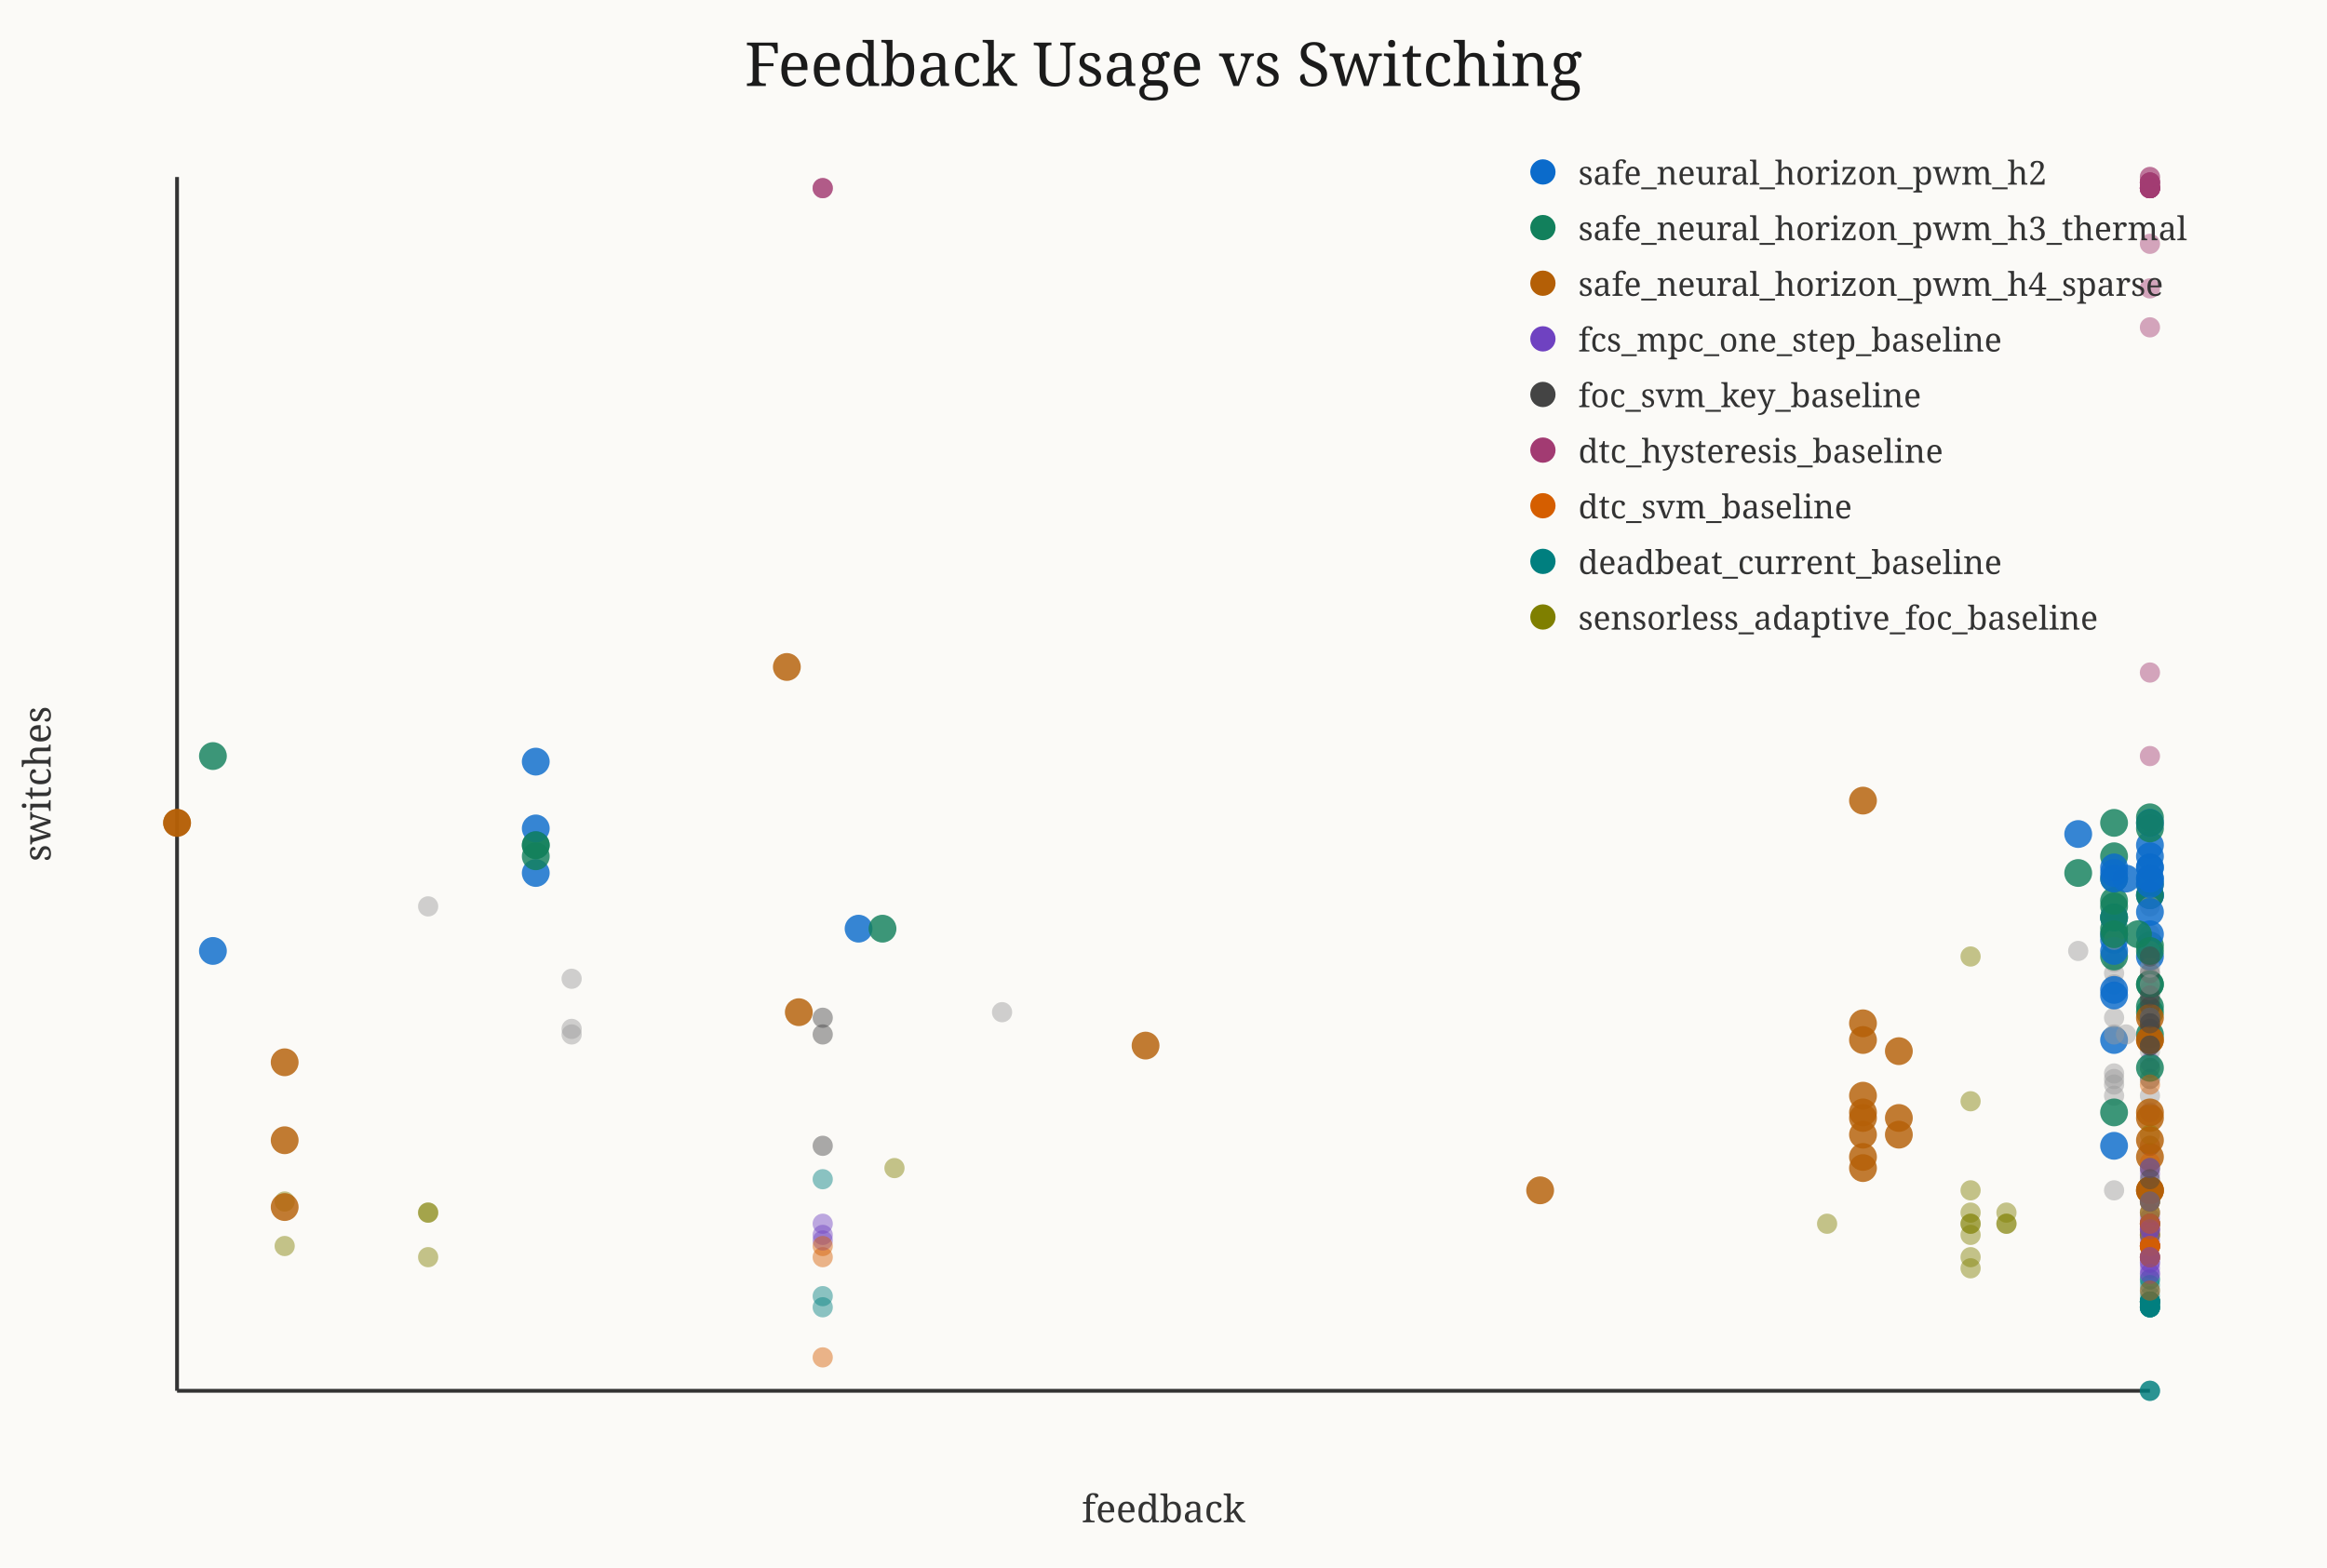
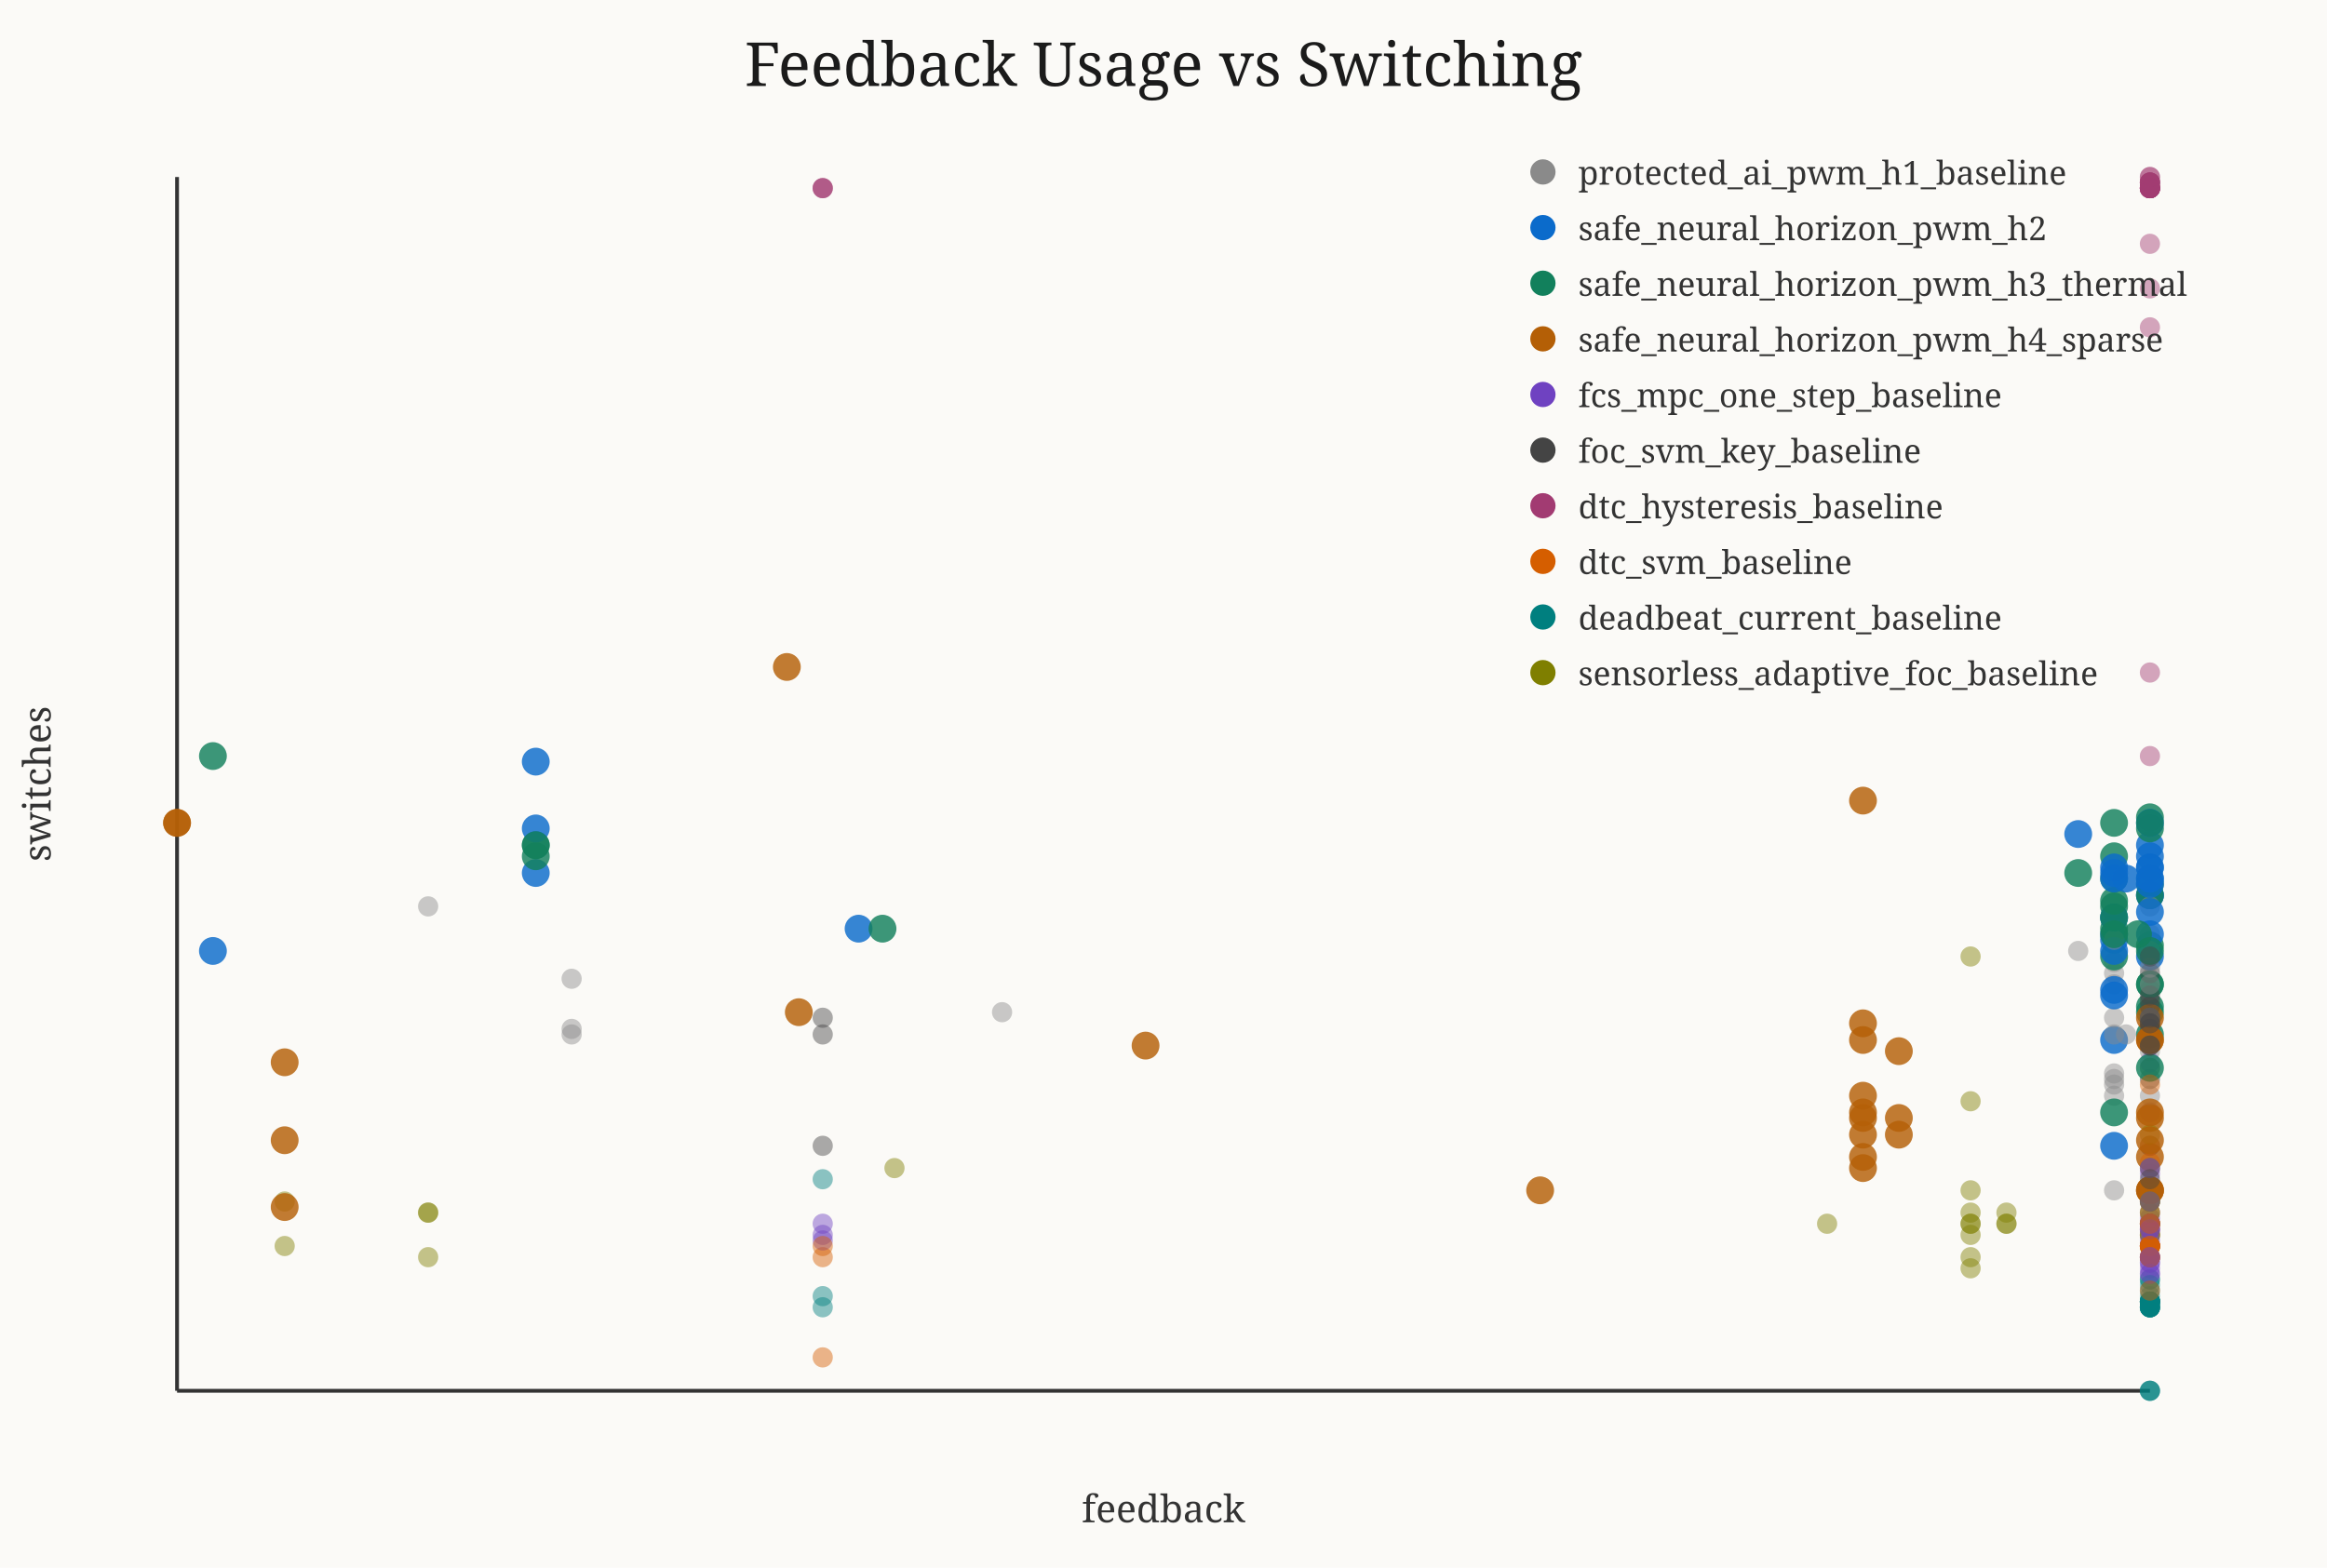
<svg xmlns="http://www.w3.org/2000/svg" width="920" height="620" viewBox="0 0 920 620">
  <rect width="100%" height="100%" fill="#fbfaf7" />
  <text x="460.0" y="34" text-anchor="middle" font-family="Georgia,serif" font-size="24" fill="#1b1b1b">Feedback Usage vs Switching</text>
  <line x1="70" y1="550" x2="850" y2="550" stroke="#333" stroke-width="1.5" />
  <line x1="70" y1="550" x2="70" y2="70" stroke="#333" stroke-width="1.5" />
  <text x="460.0" y="602" text-anchor="middle" font-family="Georgia,serif" font-size="15" fill="#333">feedback</text>
  <text x="20" y="310.0" transform="rotate(-90 20 310.0)" text-anchor="middle" font-family="Georgia,serif" font-size="15" fill="#333">switches</text>
-   <circle cx="835.82" cy="424.50" r="4.0" fill="#999999" opacity="0.45" />
+   <circle cx="835.82" cy="424.50" r="4.0" fill="#8a8a8a" opacity="0.45" />
  <circle cx="850.00" cy="475.14" r="4.0" fill="#6f42c1" opacity="0.45" />
  <circle cx="850.00" cy="404.68" r="4.0" fill="#444444" opacity="0.45" />
  <circle cx="850.00" cy="72.20" r="4.0" fill="#a23b72" opacity="0.45" />
  <circle cx="850.00" cy="492.75" r="4.0" fill="#d55e00" opacity="0.45" />
  <circle cx="850.00" cy="516.97" r="4.0" fill="#007f7f" opacity="0.45" />
  <circle cx="793.27" cy="483.94" r="4.0" fill="#7f7f00" opacity="0.45" />
  <circle cx="835.82" cy="369.45" r="5.5" fill="#0b6bcb" opacity="0.82" />
  <circle cx="835.82" cy="338.62" r="5.5" fill="#12805c" opacity="0.82" />
  <circle cx="750.73" cy="415.69" r="5.5" fill="#b45f06" opacity="0.82" />
-   <circle cx="835.82" cy="384.86" r="4.0" fill="#999999" opacity="0.45" />
+   <circle cx="835.82" cy="384.86" r="4.0" fill="#8a8a8a" opacity="0.45" />
  <circle cx="850.00" cy="486.15" r="4.0" fill="#6f42c1" opacity="0.45" />
  <circle cx="850.00" cy="409.08" r="4.0" fill="#444444" opacity="0.45" />
  <circle cx="850.00" cy="72.20" r="4.0" fill="#a23b72" opacity="0.45" />
  <circle cx="850.00" cy="488.35" r="4.0" fill="#d55e00" opacity="0.45" />
  <circle cx="850.00" cy="514.77" r="4.0" fill="#007f7f" opacity="0.45" />
  <circle cx="793.27" cy="483.94" r="4.0" fill="#7f7f00" opacity="0.45" />
  <circle cx="835.82" cy="371.65" r="5.5" fill="#0b6bcb" opacity="0.82" />
  <circle cx="835.82" cy="347.43" r="5.5" fill="#12805c" opacity="0.82" />
  <circle cx="750.73" cy="442.11" r="5.5" fill="#b45f06" opacity="0.82" />
-   <circle cx="821.64" cy="376.06" r="4.0" fill="#999999" opacity="0.45" />
+   <circle cx="821.64" cy="376.06" r="4.0" fill="#8a8a8a" opacity="0.45" />
  <circle cx="850.00" cy="464.13" r="4.0" fill="#6f42c1" opacity="0.45" />
  <circle cx="850.00" cy="426.70" r="4.0" fill="#444444" opacity="0.45" />
  <circle cx="850.00" cy="74.40" r="4.0" fill="#a23b72" opacity="0.45" />
  <circle cx="850.00" cy="483.94" r="4.0" fill="#d55e00" opacity="0.45" />
  <circle cx="850.00" cy="514.77" r="4.0" fill="#007f7f" opacity="0.45" />
  <circle cx="722.36" cy="483.94" r="4.0" fill="#7f7f00" opacity="0.45" />
  <circle cx="821.64" cy="329.82" r="5.5" fill="#0b6bcb" opacity="0.82" />
  <circle cx="821.64" cy="345.23" r="5.5" fill="#12805c" opacity="0.82" />
  <circle cx="608.91" cy="470.73" r="5.5" fill="#b45f06" opacity="0.82" />
-   <circle cx="835.82" cy="380.46" r="4.0" fill="#999999" opacity="0.45" />
+   <circle cx="835.82" cy="380.46" r="4.0" fill="#8a8a8a" opacity="0.45" />
  <circle cx="850.00" cy="488.35" r="4.0" fill="#6f42c1" opacity="0.45" />
  <circle cx="850.00" cy="398.07" r="4.0" fill="#444444" opacity="0.45" />
  <circle cx="850.00" cy="74.40" r="4.0" fill="#a23b72" opacity="0.45" />
  <circle cx="850.00" cy="492.75" r="4.0" fill="#d55e00" opacity="0.45" />
  <circle cx="850.00" cy="516.97" r="4.0" fill="#007f7f" opacity="0.45" />
  <circle cx="793.27" cy="479.54" r="4.0" fill="#7f7f00" opacity="0.45" />
  <circle cx="835.82" cy="343.03" r="5.5" fill="#0b6bcb" opacity="0.82" />
  <circle cx="835.82" cy="367.25" r="5.5" fill="#12805c" opacity="0.82" />
  <circle cx="750.73" cy="448.72" r="5.5" fill="#b45f06" opacity="0.82" />
-   <circle cx="850.00" cy="415.69" r="4.0" fill="#999999" opacity="0.45" />
+   <circle cx="850.00" cy="415.69" r="4.0" fill="#8a8a8a" opacity="0.45" />
  <circle cx="850.00" cy="499.36" r="4.0" fill="#6f42c1" opacity="0.45" />
  <circle cx="850.00" cy="400.28" r="4.0" fill="#444444" opacity="0.45" />
  <circle cx="850.00" cy="72.20" r="4.0" fill="#a23b72" opacity="0.45" />
  <circle cx="850.00" cy="492.75" r="4.0" fill="#d55e00" opacity="0.45" />
  <circle cx="850.00" cy="516.97" r="4.0" fill="#007f7f" opacity="0.45" />
  <circle cx="850.00" cy="483.94" r="4.0" fill="#7f7f00" opacity="0.45" />
  <circle cx="850.00" cy="354.04" r="5.5" fill="#0b6bcb" opacity="0.82" />
  <circle cx="850.00" cy="398.07" r="5.5" fill="#12805c" opacity="0.82" />
  <circle cx="850.00" cy="457.52" r="5.5" fill="#b45f06" opacity="0.82" />
-   <circle cx="850.00" cy="422.29" r="4.0" fill="#999999" opacity="0.45" />
+   <circle cx="850.00" cy="422.29" r="4.0" fill="#8a8a8a" opacity="0.45" />
  <circle cx="850.00" cy="439.91" r="4.0" fill="#6f42c1" opacity="0.45" />
  <circle cx="850.00" cy="387.06" r="4.0" fill="#444444" opacity="0.45" />
  <circle cx="850.00" cy="70.00" r="4.0" fill="#a23b72" opacity="0.45" />
  <circle cx="850.00" cy="492.75" r="4.0" fill="#d55e00" opacity="0.45" />
  <circle cx="850.00" cy="510.37" r="4.0" fill="#007f7f" opacity="0.45" />
  <circle cx="850.00" cy="475.14" r="4.0" fill="#7f7f00" opacity="0.45" />
  <circle cx="850.00" cy="354.04" r="5.5" fill="#0b6bcb" opacity="0.82" />
  <circle cx="850.00" cy="389.27" r="5.5" fill="#12805c" opacity="0.82" />
  <circle cx="452.91" cy="413.49" r="5.5" fill="#b45f06" opacity="0.82" />
-   <circle cx="396.18" cy="400.28" r="4.0" fill="#999999" opacity="0.45" />
+   <circle cx="396.18" cy="400.28" r="4.0" fill="#8a8a8a" opacity="0.45" />
  <circle cx="850.00" cy="402.48" r="4.0" fill="#6f42c1" opacity="0.45" />
  <circle cx="850.00" cy="453.12" r="4.0" fill="#444444" opacity="0.45" />
  <circle cx="850.00" cy="72.20" r="4.0" fill="#a23b72" opacity="0.45" />
  <circle cx="850.00" cy="497.16" r="4.0" fill="#d55e00" opacity="0.45" />
  <circle cx="850.00" cy="505.96" r="4.0" fill="#007f7f" opacity="0.45" />
  <circle cx="353.64" cy="461.93" r="4.0" fill="#7f7f00" opacity="0.45" />
  <circle cx="339.45" cy="367.25" r="5.5" fill="#0b6bcb" opacity="0.82" />
  <circle cx="348.91" cy="367.25" r="5.5" fill="#12805c" opacity="0.82" />
  <circle cx="311.09" cy="263.76" r="5.5" fill="#b45f06" opacity="0.82" />
-   <circle cx="850.00" cy="380.46" r="4.0" fill="#999999" opacity="0.45" />
+   <circle cx="850.00" cy="380.46" r="4.0" fill="#8a8a8a" opacity="0.45" />
  <circle cx="850.00" cy="420.09" r="4.0" fill="#6f42c1" opacity="0.45" />
  <circle cx="850.00" cy="400.28" r="4.0" fill="#444444" opacity="0.45" />
  <circle cx="850.00" cy="96.42" r="4.0" fill="#a23b72" opacity="0.45" />
  <circle cx="850.00" cy="492.75" r="4.0" fill="#d55e00" opacity="0.45" />
  <circle cx="850.00" cy="505.96" r="4.0" fill="#007f7f" opacity="0.45" />
  <circle cx="850.00" cy="483.94" r="4.0" fill="#7f7f00" opacity="0.45" />
  <circle cx="850.00" cy="343.03" r="5.5" fill="#0b6bcb" opacity="0.82" />
  <circle cx="850.00" cy="349.63" r="5.5" fill="#12805c" opacity="0.82" />
  <circle cx="315.82" cy="400.28" r="5.5" fill="#b45f06" opacity="0.82" />
-   <circle cx="850.00" cy="389.27" r="4.0" fill="#999999" opacity="0.45" />
+   <circle cx="850.00" cy="389.27" r="4.0" fill="#8a8a8a" opacity="0.45" />
  <circle cx="850.00" cy="391.47" r="4.0" fill="#6f42c1" opacity="0.45" />
  <circle cx="850.00" cy="422.29" r="4.0" fill="#444444" opacity="0.45" />
  <circle cx="850.00" cy="74.40" r="4.0" fill="#a23b72" opacity="0.45" />
  <circle cx="850.00" cy="483.94" r="4.0" fill="#d55e00" opacity="0.45" />
  <circle cx="850.00" cy="550.00" r="4.0" fill="#007f7f" opacity="0.45" />
  <circle cx="112.55" cy="492.75" r="4.0" fill="#7f7f00" opacity="0.45" />
  <circle cx="850.00" cy="334.22" r="5.5" fill="#0b6bcb" opacity="0.82" />
  <circle cx="850.00" cy="354.04" r="5.5" fill="#12805c" opacity="0.82" />
  <circle cx="70.00" cy="325.41" r="5.5" fill="#b45f06" opacity="0.82" />
-   <circle cx="169.27" cy="358.44" r="4.0" fill="#999999" opacity="0.45" />
+   <circle cx="169.27" cy="358.44" r="4.0" fill="#8a8a8a" opacity="0.45" />
  <circle cx="850.00" cy="376.06" r="4.0" fill="#6f42c1" opacity="0.45" />
  <circle cx="850.00" cy="483.94" r="4.0" fill="#444444" opacity="0.45" />
  <circle cx="850.00" cy="129.45" r="4.0" fill="#a23b72" opacity="0.45" />
  <circle cx="850.00" cy="492.75" r="4.0" fill="#d55e00" opacity="0.45" />
  <circle cx="850.00" cy="550.00" r="4.0" fill="#007f7f" opacity="0.45" />
  <circle cx="112.55" cy="475.14" r="4.0" fill="#7f7f00" opacity="0.45" />
  <circle cx="84.18" cy="376.06" r="5.5" fill="#0b6bcb" opacity="0.82" />
  <circle cx="84.18" cy="298.99" r="5.5" fill="#12805c" opacity="0.82" />
  <circle cx="70.00" cy="325.41" r="5.5" fill="#b45f06" opacity="0.82" />
-   <circle cx="850.00" cy="389.27" r="4.0" fill="#999999" opacity="0.45" />
+   <circle cx="850.00" cy="389.27" r="4.0" fill="#8a8a8a" opacity="0.45" />
  <circle cx="850.00" cy="501.56" r="4.0" fill="#6f42c1" opacity="0.45" />
  <circle cx="850.00" cy="391.47" r="4.0" fill="#444444" opacity="0.45" />
  <circle cx="850.00" cy="114.04" r="4.0" fill="#a23b72" opacity="0.45" />
  <circle cx="850.00" cy="453.12" r="4.0" fill="#d55e00" opacity="0.45" />
  <circle cx="850.00" cy="514.77" r="4.0" fill="#007f7f" opacity="0.45" />
  <circle cx="850.00" cy="488.35" r="4.0" fill="#7f7f00" opacity="0.45" />
  <circle cx="850.00" cy="338.62" r="5.5" fill="#0b6bcb" opacity="0.82" />
  <circle cx="850.00" cy="400.28" r="5.5" fill="#12805c" opacity="0.82" />
  <circle cx="850.00" cy="442.11" r="5.5" fill="#b45f06" opacity="0.82" />
-   <circle cx="850.00" cy="358.44" r="4.0" fill="#999999" opacity="0.45" />
+   <circle cx="850.00" cy="358.44" r="4.0" fill="#8a8a8a" opacity="0.45" />
  <circle cx="850.00" cy="479.54" r="4.0" fill="#6f42c1" opacity="0.45" />
  <circle cx="850.00" cy="402.48" r="4.0" fill="#444444" opacity="0.45" />
  <circle cx="850.00" cy="74.40" r="4.0" fill="#a23b72" opacity="0.45" />
  <circle cx="850.00" cy="486.15" r="4.0" fill="#d55e00" opacity="0.45" />
  <circle cx="850.00" cy="514.77" r="4.0" fill="#007f7f" opacity="0.45" />
  <circle cx="850.00" cy="470.73" r="4.0" fill="#7f7f00" opacity="0.45" />
  <circle cx="850.00" cy="349.63" r="5.5" fill="#0b6bcb" opacity="0.82" />
  <circle cx="850.00" cy="422.29" r="5.5" fill="#12805c" opacity="0.82" />
  <circle cx="850.00" cy="470.73" r="5.5" fill="#b45f06" opacity="0.82" />
-   <circle cx="850.00" cy="433.30" r="4.0" fill="#999999" opacity="0.45" />
+   <circle cx="850.00" cy="433.30" r="4.0" fill="#8a8a8a" opacity="0.45" />
  <circle cx="850.00" cy="481.74" r="4.0" fill="#6f42c1" opacity="0.45" />
  <circle cx="850.00" cy="395.87" r="4.0" fill="#444444" opacity="0.45" />
  <circle cx="850.00" cy="265.96" r="4.0" fill="#a23b72" opacity="0.45" />
  <circle cx="850.00" cy="459.72" r="4.0" fill="#d55e00" opacity="0.45" />
  <circle cx="850.00" cy="514.77" r="4.0" fill="#007f7f" opacity="0.45" />
  <circle cx="850.00" cy="448.72" r="4.0" fill="#7f7f00" opacity="0.45" />
  <circle cx="850.00" cy="347.43" r="5.5" fill="#0b6bcb" opacity="0.82" />
  <circle cx="850.00" cy="373.85" r="5.5" fill="#12805c" opacity="0.82" />
  <circle cx="850.00" cy="450.92" r="5.5" fill="#b45f06" opacity="0.82" />
-   <circle cx="850.00" cy="391.47" r="4.0" fill="#999999" opacity="0.45" />
+   <circle cx="850.00" cy="391.47" r="4.0" fill="#8a8a8a" opacity="0.45" />
  <circle cx="850.00" cy="492.75" r="4.0" fill="#6f42c1" opacity="0.45" />
  <circle cx="850.00" cy="391.47" r="4.0" fill="#444444" opacity="0.45" />
  <circle cx="850.00" cy="74.40" r="4.0" fill="#a23b72" opacity="0.45" />
  <circle cx="850.00" cy="483.94" r="4.0" fill="#d55e00" opacity="0.45" />
  <circle cx="850.00" cy="514.77" r="4.0" fill="#007f7f" opacity="0.45" />
  <circle cx="850.00" cy="475.14" r="4.0" fill="#7f7f00" opacity="0.45" />
  <circle cx="850.00" cy="378.26" r="5.5" fill="#0b6bcb" opacity="0.82" />
  <circle cx="850.00" cy="409.08" r="5.5" fill="#12805c" opacity="0.82" />
  <circle cx="850.00" cy="470.73" r="5.5" fill="#b45f06" opacity="0.82" />
-   <circle cx="850.00" cy="369.45" r="4.0" fill="#999999" opacity="0.45" />
+   <circle cx="850.00" cy="369.45" r="4.0" fill="#8a8a8a" opacity="0.45" />
  <circle cx="850.00" cy="503.76" r="4.0" fill="#6f42c1" opacity="0.45" />
  <circle cx="850.00" cy="402.48" r="4.0" fill="#444444" opacity="0.45" />
  <circle cx="850.00" cy="74.40" r="4.0" fill="#a23b72" opacity="0.45" />
  <circle cx="850.00" cy="492.75" r="4.0" fill="#d55e00" opacity="0.45" />
  <circle cx="850.00" cy="514.77" r="4.0" fill="#007f7f" opacity="0.45" />
  <circle cx="850.00" cy="488.35" r="4.0" fill="#7f7f00" opacity="0.45" />
  <circle cx="850.00" cy="360.64" r="5.5" fill="#0b6bcb" opacity="0.82" />
  <circle cx="850.00" cy="389.27" r="5.5" fill="#12805c" opacity="0.82" />
  <circle cx="850.00" cy="402.48" r="5.5" fill="#b45f06" opacity="0.82" />
-   <circle cx="835.82" cy="426.70" r="4.0" fill="#999999" opacity="0.45" />
+   <circle cx="835.82" cy="426.70" r="4.0" fill="#8a8a8a" opacity="0.45" />
  <circle cx="850.00" cy="490.55" r="4.0" fill="#6f42c1" opacity="0.45" />
  <circle cx="850.00" cy="398.07" r="4.0" fill="#444444" opacity="0.45" />
  <circle cx="850.00" cy="74.40" r="4.0" fill="#a23b72" opacity="0.45" />
  <circle cx="850.00" cy="483.94" r="4.0" fill="#d55e00" opacity="0.45" />
  <circle cx="850.00" cy="508.17" r="4.0" fill="#007f7f" opacity="0.45" />
  <circle cx="779.09" cy="435.50" r="4.0" fill="#7f7f00" opacity="0.45" />
  <circle cx="835.82" cy="345.23" r="5.5" fill="#0b6bcb" opacity="0.82" />
  <circle cx="835.82" cy="362.84" r="5.5" fill="#12805c" opacity="0.82" />
  <circle cx="736.55" cy="404.68" r="5.5" fill="#b45f06" opacity="0.82" />
-   <circle cx="835.82" cy="428.90" r="4.0" fill="#999999" opacity="0.45" />
+   <circle cx="835.82" cy="428.90" r="4.0" fill="#8a8a8a" opacity="0.45" />
  <circle cx="850.00" cy="461.93" r="4.0" fill="#6f42c1" opacity="0.45" />
  <circle cx="850.00" cy="384.86" r="4.0" fill="#444444" opacity="0.45" />
  <circle cx="850.00" cy="74.40" r="4.0" fill="#a23b72" opacity="0.45" />
  <circle cx="850.00" cy="479.54" r="4.0" fill="#d55e00" opacity="0.45" />
  <circle cx="850.00" cy="514.77" r="4.0" fill="#007f7f" opacity="0.45" />
  <circle cx="779.09" cy="470.73" r="4.0" fill="#7f7f00" opacity="0.45" />
  <circle cx="835.82" cy="411.28" r="5.5" fill="#0b6bcb" opacity="0.82" />
  <circle cx="835.82" cy="378.26" r="5.5" fill="#12805c" opacity="0.82" />
  <circle cx="736.55" cy="411.28" r="5.5" fill="#b45f06" opacity="0.82" />
-   <circle cx="835.82" cy="402.48" r="4.0" fill="#999999" opacity="0.45" />
+   <circle cx="835.82" cy="402.48" r="4.0" fill="#8a8a8a" opacity="0.45" />
  <circle cx="850.00" cy="497.16" r="4.0" fill="#6f42c1" opacity="0.45" />
  <circle cx="850.00" cy="402.48" r="4.0" fill="#444444" opacity="0.45" />
  <circle cx="850.00" cy="72.20" r="4.0" fill="#a23b72" opacity="0.45" />
  <circle cx="850.00" cy="492.75" r="4.0" fill="#d55e00" opacity="0.45" />
  <circle cx="850.00" cy="516.97" r="4.0" fill="#007f7f" opacity="0.45" />
  <circle cx="779.09" cy="497.16" r="4.0" fill="#7f7f00" opacity="0.45" />
  <circle cx="835.82" cy="376.06" r="5.5" fill="#0b6bcb" opacity="0.82" />
  <circle cx="835.82" cy="358.44" r="5.5" fill="#12805c" opacity="0.82" />
  <circle cx="736.55" cy="439.91" r="5.5" fill="#b45f06" opacity="0.82" />
-   <circle cx="835.82" cy="371.65" r="4.0" fill="#999999" opacity="0.45" />
+   <circle cx="835.82" cy="371.65" r="4.0" fill="#8a8a8a" opacity="0.45" />
  <circle cx="850.00" cy="486.15" r="4.0" fill="#6f42c1" opacity="0.45" />
  <circle cx="850.00" cy="409.08" r="4.0" fill="#444444" opacity="0.45" />
  <circle cx="850.00" cy="74.40" r="4.0" fill="#a23b72" opacity="0.45" />
  <circle cx="850.00" cy="492.75" r="4.0" fill="#d55e00" opacity="0.45" />
  <circle cx="850.00" cy="512.57" r="4.0" fill="#007f7f" opacity="0.45" />
  <circle cx="779.09" cy="483.94" r="4.0" fill="#7f7f00" opacity="0.45" />
  <circle cx="835.82" cy="362.84" r="5.5" fill="#0b6bcb" opacity="0.82" />
  <circle cx="835.82" cy="356.24" r="5.5" fill="#12805c" opacity="0.82" />
  <circle cx="736.55" cy="461.93" r="5.5" fill="#b45f06" opacity="0.82" />
-   <circle cx="850.00" cy="402.48" r="4.0" fill="#999999" opacity="0.45" />
+   <circle cx="850.00" cy="402.48" r="4.0" fill="#8a8a8a" opacity="0.45" />
  <circle cx="850.00" cy="497.16" r="4.0" fill="#6f42c1" opacity="0.45" />
  <circle cx="850.00" cy="393.67" r="4.0" fill="#444444" opacity="0.45" />
  <circle cx="850.00" cy="72.20" r="4.0" fill="#a23b72" opacity="0.45" />
  <circle cx="850.00" cy="492.75" r="4.0" fill="#d55e00" opacity="0.45" />
  <circle cx="850.00" cy="514.77" r="4.0" fill="#007f7f" opacity="0.45" />
  <circle cx="850.00" cy="479.54" r="4.0" fill="#7f7f00" opacity="0.45" />
  <circle cx="850.00" cy="369.45" r="5.5" fill="#0b6bcb" opacity="0.82" />
  <circle cx="850.00" cy="323.21" r="5.5" fill="#12805c" opacity="0.82" />
  <circle cx="850.00" cy="470.73" r="5.5" fill="#b45f06" opacity="0.82" />
-   <circle cx="850.00" cy="376.06" r="4.0" fill="#999999" opacity="0.45" />
+   <circle cx="850.00" cy="376.06" r="4.0" fill="#8a8a8a" opacity="0.45" />
  <circle cx="850.00" cy="499.36" r="4.0" fill="#6f42c1" opacity="0.45" />
  <circle cx="850.00" cy="406.88" r="4.0" fill="#444444" opacity="0.45" />
  <circle cx="850.00" cy="74.40" r="4.0" fill="#a23b72" opacity="0.45" />
  <circle cx="850.00" cy="492.75" r="4.0" fill="#d55e00" opacity="0.45" />
  <circle cx="850.00" cy="516.97" r="4.0" fill="#007f7f" opacity="0.45" />
  <circle cx="850.00" cy="475.14" r="4.0" fill="#7f7f00" opacity="0.45" />
  <circle cx="850.00" cy="343.03" r="5.5" fill="#0b6bcb" opacity="0.82" />
  <circle cx="850.00" cy="327.61" r="5.5" fill="#12805c" opacity="0.82" />
  <circle cx="850.00" cy="411.28" r="5.5" fill="#b45f06" opacity="0.82" />
-   <circle cx="850.00" cy="382.66" r="4.0" fill="#999999" opacity="0.45" />
+   <circle cx="850.00" cy="382.66" r="4.0" fill="#8a8a8a" opacity="0.45" />
  <circle cx="850.00" cy="486.15" r="4.0" fill="#6f42c1" opacity="0.45" />
  <circle cx="850.00" cy="404.68" r="4.0" fill="#444444" opacity="0.45" />
  <circle cx="850.00" cy="74.40" r="4.0" fill="#a23b72" opacity="0.45" />
  <circle cx="850.00" cy="497.16" r="4.0" fill="#d55e00" opacity="0.45" />
  <circle cx="850.00" cy="516.97" r="4.0" fill="#007f7f" opacity="0.45" />
  <circle cx="850.00" cy="461.93" r="4.0" fill="#7f7f00" opacity="0.45" />
  <circle cx="850.00" cy="325.41" r="5.5" fill="#0b6bcb" opacity="0.82" />
  <circle cx="850.00" cy="325.41" r="5.5" fill="#12805c" opacity="0.82" />
  <circle cx="850.00" cy="411.28" r="5.5" fill="#b45f06" opacity="0.82" />
-   <circle cx="850.00" cy="389.27" r="4.0" fill="#999999" opacity="0.45" />
+   <circle cx="850.00" cy="389.27" r="4.0" fill="#8a8a8a" opacity="0.45" />
  <circle cx="850.00" cy="483.94" r="4.0" fill="#6f42c1" opacity="0.45" />
  <circle cx="850.00" cy="404.68" r="4.0" fill="#444444" opacity="0.45" />
  <circle cx="850.00" cy="74.40" r="4.0" fill="#a23b72" opacity="0.45" />
  <circle cx="850.00" cy="492.75" r="4.0" fill="#d55e00" opacity="0.45" />
  <circle cx="850.00" cy="516.97" r="4.0" fill="#007f7f" opacity="0.45" />
  <circle cx="850.00" cy="475.14" r="4.0" fill="#7f7f00" opacity="0.45" />
  <circle cx="850.00" cy="347.43" r="5.5" fill="#0b6bcb" opacity="0.82" />
  <circle cx="850.00" cy="376.06" r="5.5" fill="#12805c" opacity="0.82" />
  <circle cx="850.00" cy="439.91" r="5.5" fill="#b45f06" opacity="0.82" />
-   <circle cx="835.82" cy="389.27" r="4.0" fill="#999999" opacity="0.45" />
+   <circle cx="835.82" cy="389.27" r="4.0" fill="#8a8a8a" opacity="0.45" />
  <circle cx="850.00" cy="497.16" r="4.0" fill="#6f42c1" opacity="0.45" />
  <circle cx="850.00" cy="413.49" r="4.0" fill="#444444" opacity="0.45" />
  <circle cx="850.00" cy="74.40" r="4.0" fill="#a23b72" opacity="0.45" />
  <circle cx="850.00" cy="497.16" r="4.0" fill="#d55e00" opacity="0.45" />
  <circle cx="850.00" cy="514.77" r="4.0" fill="#007f7f" opacity="0.45" />
  <circle cx="779.09" cy="488.35" r="4.0" fill="#7f7f00" opacity="0.45" />
  <circle cx="835.82" cy="347.43" r="5.5" fill="#0b6bcb" opacity="0.82" />
  <circle cx="835.82" cy="369.45" r="5.5" fill="#12805c" opacity="0.82" />
  <circle cx="736.55" cy="448.72" r="5.5" fill="#b45f06" opacity="0.82" />
-   <circle cx="840.55" cy="409.08" r="4.0" fill="#999999" opacity="0.45" />
+   <circle cx="840.55" cy="409.08" r="4.0" fill="#8a8a8a" opacity="0.45" />
  <circle cx="850.00" cy="475.14" r="4.0" fill="#6f42c1" opacity="0.45" />
  <circle cx="850.00" cy="402.48" r="4.0" fill="#444444" opacity="0.45" />
  <circle cx="850.00" cy="74.40" r="4.0" fill="#a23b72" opacity="0.45" />
  <circle cx="850.00" cy="483.94" r="4.0" fill="#d55e00" opacity="0.45" />
  <circle cx="850.00" cy="514.77" r="4.0" fill="#007f7f" opacity="0.45" />
  <circle cx="779.09" cy="479.54" r="4.0" fill="#7f7f00" opacity="0.45" />
  <circle cx="840.55" cy="347.43" r="5.5" fill="#0b6bcb" opacity="0.82" />
  <circle cx="845.27" cy="369.45" r="5.5" fill="#12805c" opacity="0.82" />
  <circle cx="736.55" cy="442.11" r="5.5" fill="#b45f06" opacity="0.82" />
-   <circle cx="226.00" cy="409.08" r="4.0" fill="#999999" opacity="0.45" />
+   <circle cx="226.00" cy="409.08" r="4.0" fill="#8a8a8a" opacity="0.45" />
  <circle cx="325.27" cy="483.94" r="4.0" fill="#6f42c1" opacity="0.45" />
  <circle cx="325.27" cy="453.12" r="4.0" fill="#444444" opacity="0.45" />
  <circle cx="325.27" cy="74.40" r="4.0" fill="#a23b72" opacity="0.45" />
  <circle cx="325.27" cy="536.79" r="4.0" fill="#d55e00" opacity="0.45" />
  <circle cx="325.27" cy="466.33" r="4.0" fill="#007f7f" opacity="0.45" />
  <circle cx="169.27" cy="497.16" r="4.0" fill="#7f7f00" opacity="0.45" />
  <circle cx="211.82" cy="301.19" r="5.5" fill="#0b6bcb" opacity="0.82" />
  <circle cx="211.82" cy="334.22" r="5.5" fill="#12805c" opacity="0.82" />
  <circle cx="112.55" cy="420.09" r="5.5" fill="#b45f06" opacity="0.82" />
-   <circle cx="226.00" cy="387.06" r="4.0" fill="#999999" opacity="0.45" />
+   <circle cx="226.00" cy="387.06" r="4.0" fill="#8a8a8a" opacity="0.45" />
  <circle cx="325.27" cy="488.35" r="4.0" fill="#6f42c1" opacity="0.45" />
  <circle cx="325.27" cy="409.08" r="4.0" fill="#444444" opacity="0.45" />
  <circle cx="325.27" cy="74.40" r="4.0" fill="#a23b72" opacity="0.45" />
  <circle cx="325.27" cy="497.16" r="4.0" fill="#d55e00" opacity="0.45" />
  <circle cx="325.27" cy="512.57" r="4.0" fill="#007f7f" opacity="0.45" />
  <circle cx="169.27" cy="479.54" r="4.0" fill="#7f7f00" opacity="0.45" />
  <circle cx="211.82" cy="345.23" r="5.5" fill="#0b6bcb" opacity="0.82" />
  <circle cx="211.82" cy="338.62" r="5.5" fill="#12805c" opacity="0.82" />
  <circle cx="112.55" cy="477.34" r="5.5" fill="#b45f06" opacity="0.82" />
-   <circle cx="835.82" cy="409.08" r="4.0" fill="#999999" opacity="0.45" />
+   <circle cx="835.82" cy="409.08" r="4.0" fill="#8a8a8a" opacity="0.45" />
  <circle cx="850.00" cy="503.76" r="4.0" fill="#6f42c1" opacity="0.45" />
  <circle cx="850.00" cy="413.49" r="4.0" fill="#444444" opacity="0.45" />
  <circle cx="850.00" cy="72.20" r="4.0" fill="#a23b72" opacity="0.45" />
  <circle cx="850.00" cy="497.16" r="4.0" fill="#d55e00" opacity="0.45" />
  <circle cx="850.00" cy="516.97" r="4.0" fill="#007f7f" opacity="0.45" />
  <circle cx="779.09" cy="483.94" r="4.0" fill="#7f7f00" opacity="0.45" />
  <circle cx="835.82" cy="391.47" r="5.5" fill="#0b6bcb" opacity="0.82" />
  <circle cx="835.82" cy="362.84" r="5.5" fill="#12805c" opacity="0.82" />
  <circle cx="736.55" cy="433.30" r="5.5" fill="#b45f06" opacity="0.82" />
-   <circle cx="835.82" cy="433.30" r="4.0" fill="#999999" opacity="0.45" />
+   <circle cx="835.82" cy="433.30" r="4.0" fill="#8a8a8a" opacity="0.45" />
  <circle cx="850.00" cy="461.93" r="4.0" fill="#6f42c1" opacity="0.45" />
  <circle cx="850.00" cy="378.26" r="4.0" fill="#444444" opacity="0.45" />
  <circle cx="850.00" cy="70.00" r="4.0" fill="#a23b72" opacity="0.45" />
  <circle cx="850.00" cy="428.90" r="4.0" fill="#d55e00" opacity="0.45" />
  <circle cx="850.00" cy="514.77" r="4.0" fill="#007f7f" opacity="0.45" />
  <circle cx="779.09" cy="378.26" r="4.0" fill="#7f7f00" opacity="0.45" />
  <circle cx="835.82" cy="393.67" r="5.5" fill="#0b6bcb" opacity="0.82" />
  <circle cx="835.82" cy="325.41" r="5.5" fill="#12805c" opacity="0.82" />
  <circle cx="736.55" cy="316.61" r="5.5" fill="#b45f06" opacity="0.82" />
-   <circle cx="835.82" cy="470.73" r="4.0" fill="#999999" opacity="0.45" />
+   <circle cx="835.82" cy="470.73" r="4.0" fill="#8a8a8a" opacity="0.45" />
  <circle cx="850.00" cy="497.16" r="4.0" fill="#6f42c1" opacity="0.45" />
  <circle cx="850.00" cy="466.33" r="4.0" fill="#444444" opacity="0.45" />
  <circle cx="850.00" cy="298.99" r="4.0" fill="#a23b72" opacity="0.45" />
  <circle cx="850.00" cy="510.37" r="4.0" fill="#d55e00" opacity="0.45" />
  <circle cx="850.00" cy="550.00" r="4.0" fill="#007f7f" opacity="0.45" />
  <circle cx="779.09" cy="501.56" r="4.0" fill="#7f7f00" opacity="0.45" />
  <circle cx="835.82" cy="453.12" r="5.5" fill="#0b6bcb" opacity="0.82" />
  <circle cx="835.82" cy="439.91" r="5.5" fill="#12805c" opacity="0.82" />
  <circle cx="736.55" cy="457.52" r="5.5" fill="#b45f06" opacity="0.82" />
-   <circle cx="226.00" cy="406.88" r="4.0" fill="#999999" opacity="0.45" />
+   <circle cx="226.00" cy="406.88" r="4.0" fill="#8a8a8a" opacity="0.45" />
  <circle cx="325.27" cy="490.55" r="4.0" fill="#6f42c1" opacity="0.45" />
  <circle cx="325.27" cy="402.48" r="4.0" fill="#444444" opacity="0.45" />
  <circle cx="325.27" cy="74.40" r="4.0" fill="#a23b72" opacity="0.45" />
  <circle cx="325.27" cy="492.75" r="4.0" fill="#d55e00" opacity="0.45" />
  <circle cx="325.27" cy="516.97" r="4.0" fill="#007f7f" opacity="0.45" />
  <circle cx="169.27" cy="479.54" r="4.0" fill="#7f7f00" opacity="0.45" />
  <circle cx="211.82" cy="327.61" r="5.5" fill="#0b6bcb" opacity="0.82" />
  <circle cx="211.82" cy="334.22" r="5.5" fill="#12805c" opacity="0.82" />
  <circle cx="112.55" cy="450.92" r="5.5" fill="#b45f06" opacity="0.82" />
-   <circle cx="610" cy="68" r="5" fill="#0b6bcb" />
-   <text x="624" y="73" font-family="Georgia,serif" font-size="13" fill="#333">safe_neural_horizon_pwm_h2</text>
-   <circle cx="610" cy="90" r="5" fill="#12805c" />
-   <text x="624" y="95" font-family="Georgia,serif" font-size="13" fill="#333">safe_neural_horizon_pwm_h3_thermal</text>
-   <circle cx="610" cy="112" r="5" fill="#b45f06" />
-   <text x="624" y="117" font-family="Georgia,serif" font-size="13" fill="#333">safe_neural_horizon_pwm_h4_sparse</text>
-   <circle cx="610" cy="134" r="5" fill="#6f42c1" />
-   <text x="624" y="139" font-family="Georgia,serif" font-size="13" fill="#333">fcs_mpc_one_step_baseline</text>
-   <circle cx="610" cy="156" r="5" fill="#444444" />
-   <text x="624" y="161" font-family="Georgia,serif" font-size="13" fill="#333">foc_svm_key_baseline</text>
-   <circle cx="610" cy="178" r="5" fill="#a23b72" />
-   <text x="624" y="183" font-family="Georgia,serif" font-size="13" fill="#333">dtc_hysteresis_baseline</text>
-   <circle cx="610" cy="200" r="5" fill="#d55e00" />
-   <text x="624" y="205" font-family="Georgia,serif" font-size="13" fill="#333">dtc_svm_baseline</text>
-   <circle cx="610" cy="222" r="5" fill="#007f7f" />
-   <text x="624" y="227" font-family="Georgia,serif" font-size="13" fill="#333">deadbeat_current_baseline</text>
-   <circle cx="610" cy="244" r="5" fill="#7f7f00" />
-   <text x="624" y="249" font-family="Georgia,serif" font-size="13" fill="#333">sensorless_adaptive_foc_baseline</text>
+   <circle cx="610" cy="68" r="5" fill="#8a8a8a" />
+   <text x="624" y="73" font-family="Georgia,serif" font-size="13" fill="#333">protected_ai_pwm_h1_baseline</text>
+   <circle cx="610" cy="90" r="5" fill="#0b6bcb" />
+   <text x="624" y="95" font-family="Georgia,serif" font-size="13" fill="#333">safe_neural_horizon_pwm_h2</text>
+   <circle cx="610" cy="112" r="5" fill="#12805c" />
+   <text x="624" y="117" font-family="Georgia,serif" font-size="13" fill="#333">safe_neural_horizon_pwm_h3_thermal</text>
+   <circle cx="610" cy="134" r="5" fill="#b45f06" />
+   <text x="624" y="139" font-family="Georgia,serif" font-size="13" fill="#333">safe_neural_horizon_pwm_h4_sparse</text>
+   <circle cx="610" cy="156" r="5" fill="#6f42c1" />
+   <text x="624" y="161" font-family="Georgia,serif" font-size="13" fill="#333">fcs_mpc_one_step_baseline</text>
+   <circle cx="610" cy="178" r="5" fill="#444444" />
+   <text x="624" y="183" font-family="Georgia,serif" font-size="13" fill="#333">foc_svm_key_baseline</text>
+   <circle cx="610" cy="200" r="5" fill="#a23b72" />
+   <text x="624" y="205" font-family="Georgia,serif" font-size="13" fill="#333">dtc_hysteresis_baseline</text>
+   <circle cx="610" cy="222" r="5" fill="#d55e00" />
+   <text x="624" y="227" font-family="Georgia,serif" font-size="13" fill="#333">dtc_svm_baseline</text>
+   <circle cx="610" cy="244" r="5" fill="#007f7f" />
+   <text x="624" y="249" font-family="Georgia,serif" font-size="13" fill="#333">deadbeat_current_baseline</text>
+   <circle cx="610" cy="266" r="5" fill="#7f7f00" />
+   <text x="624" y="271" font-family="Georgia,serif" font-size="13" fill="#333">sensorless_adaptive_foc_baseline</text>
</svg>
